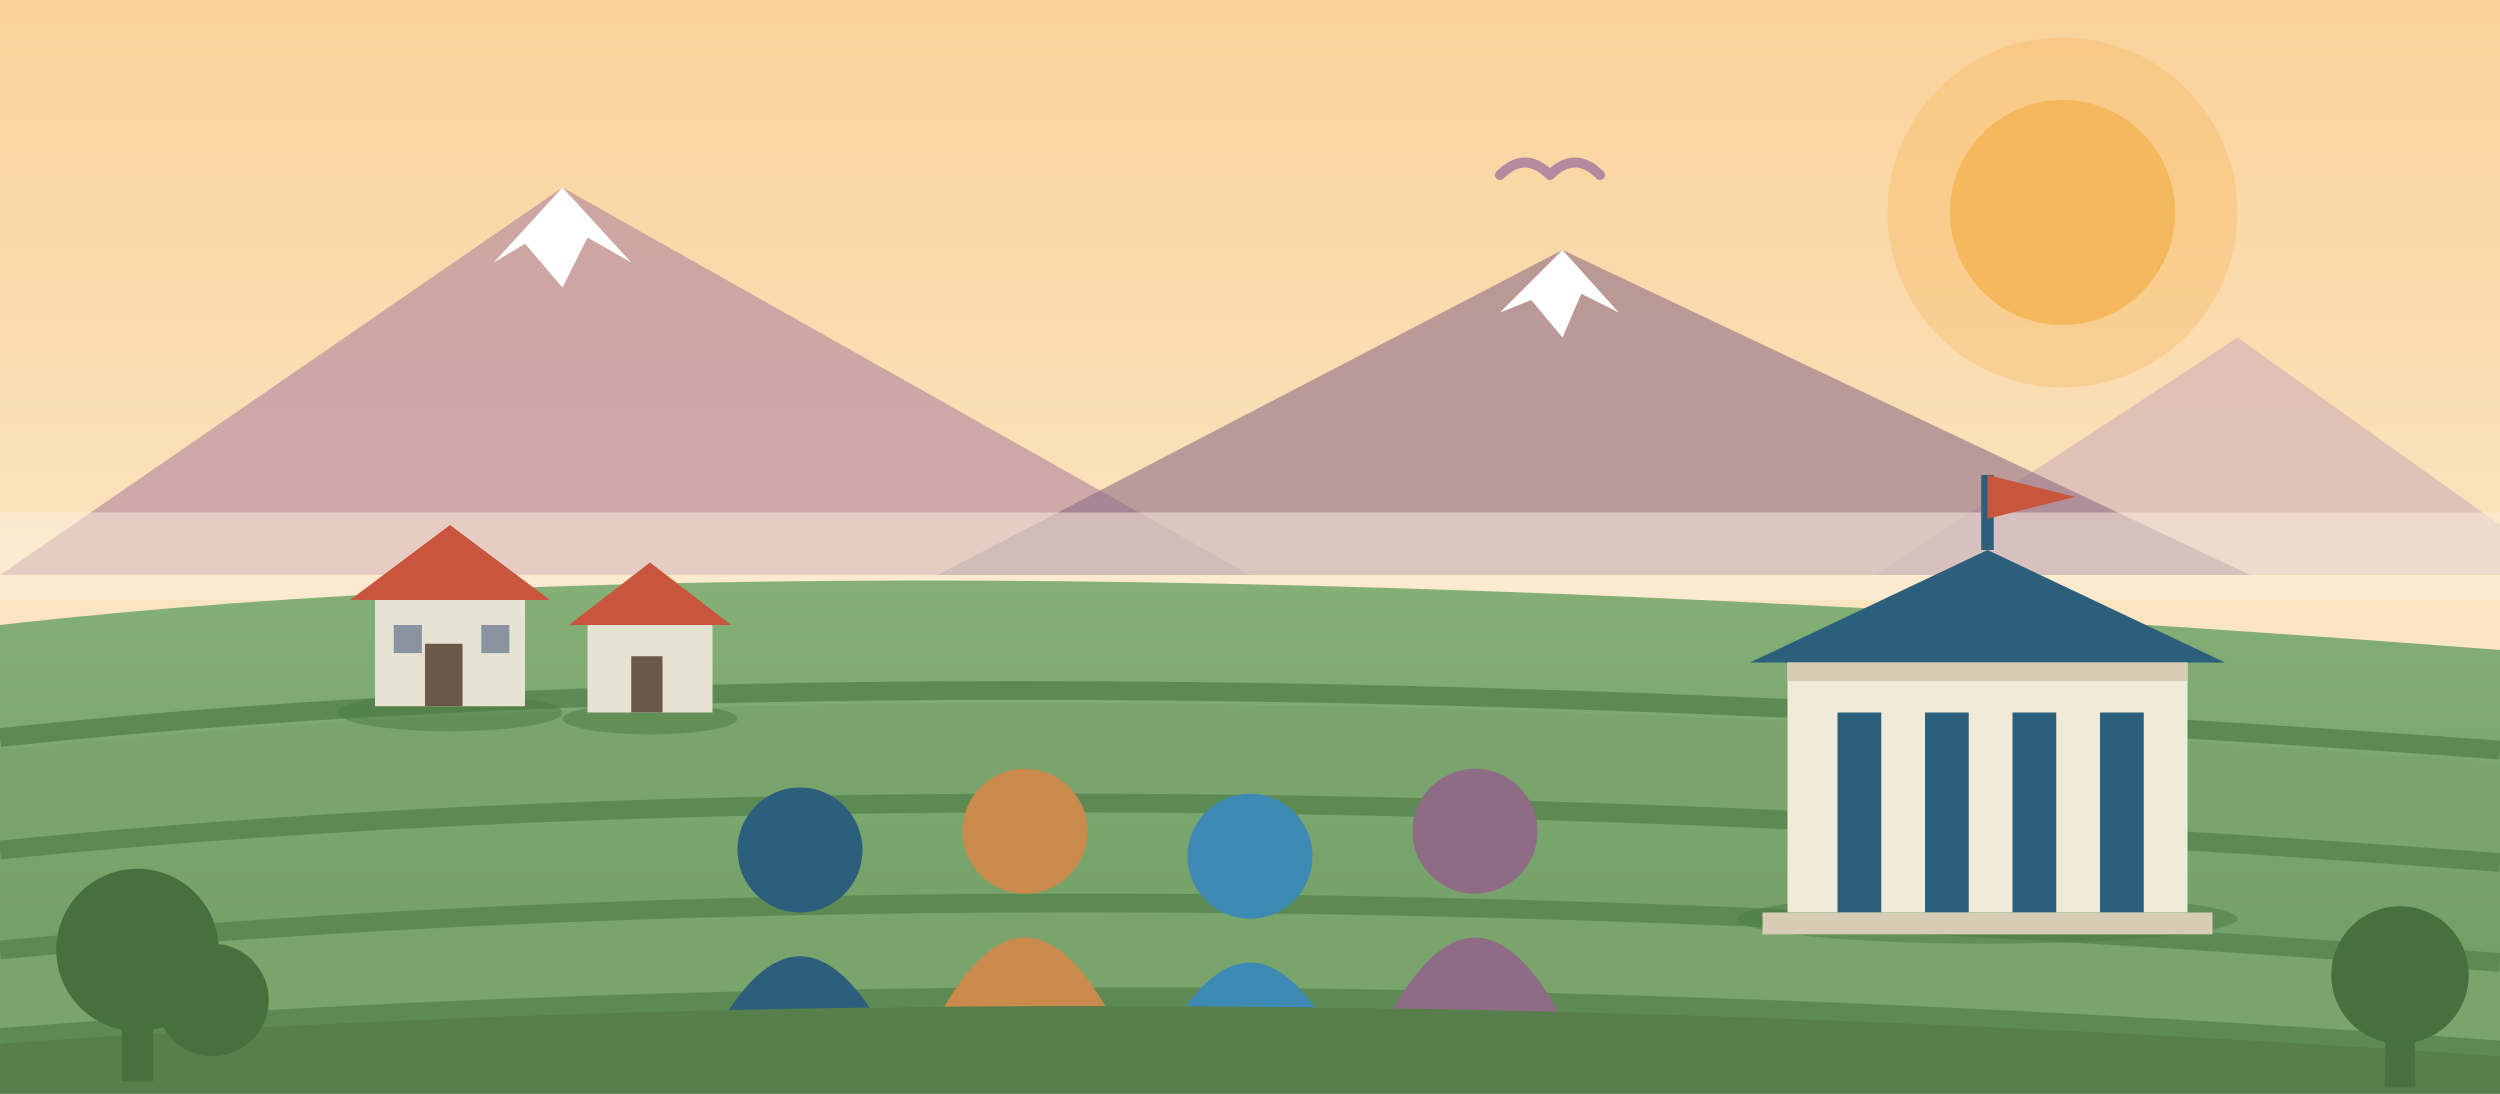
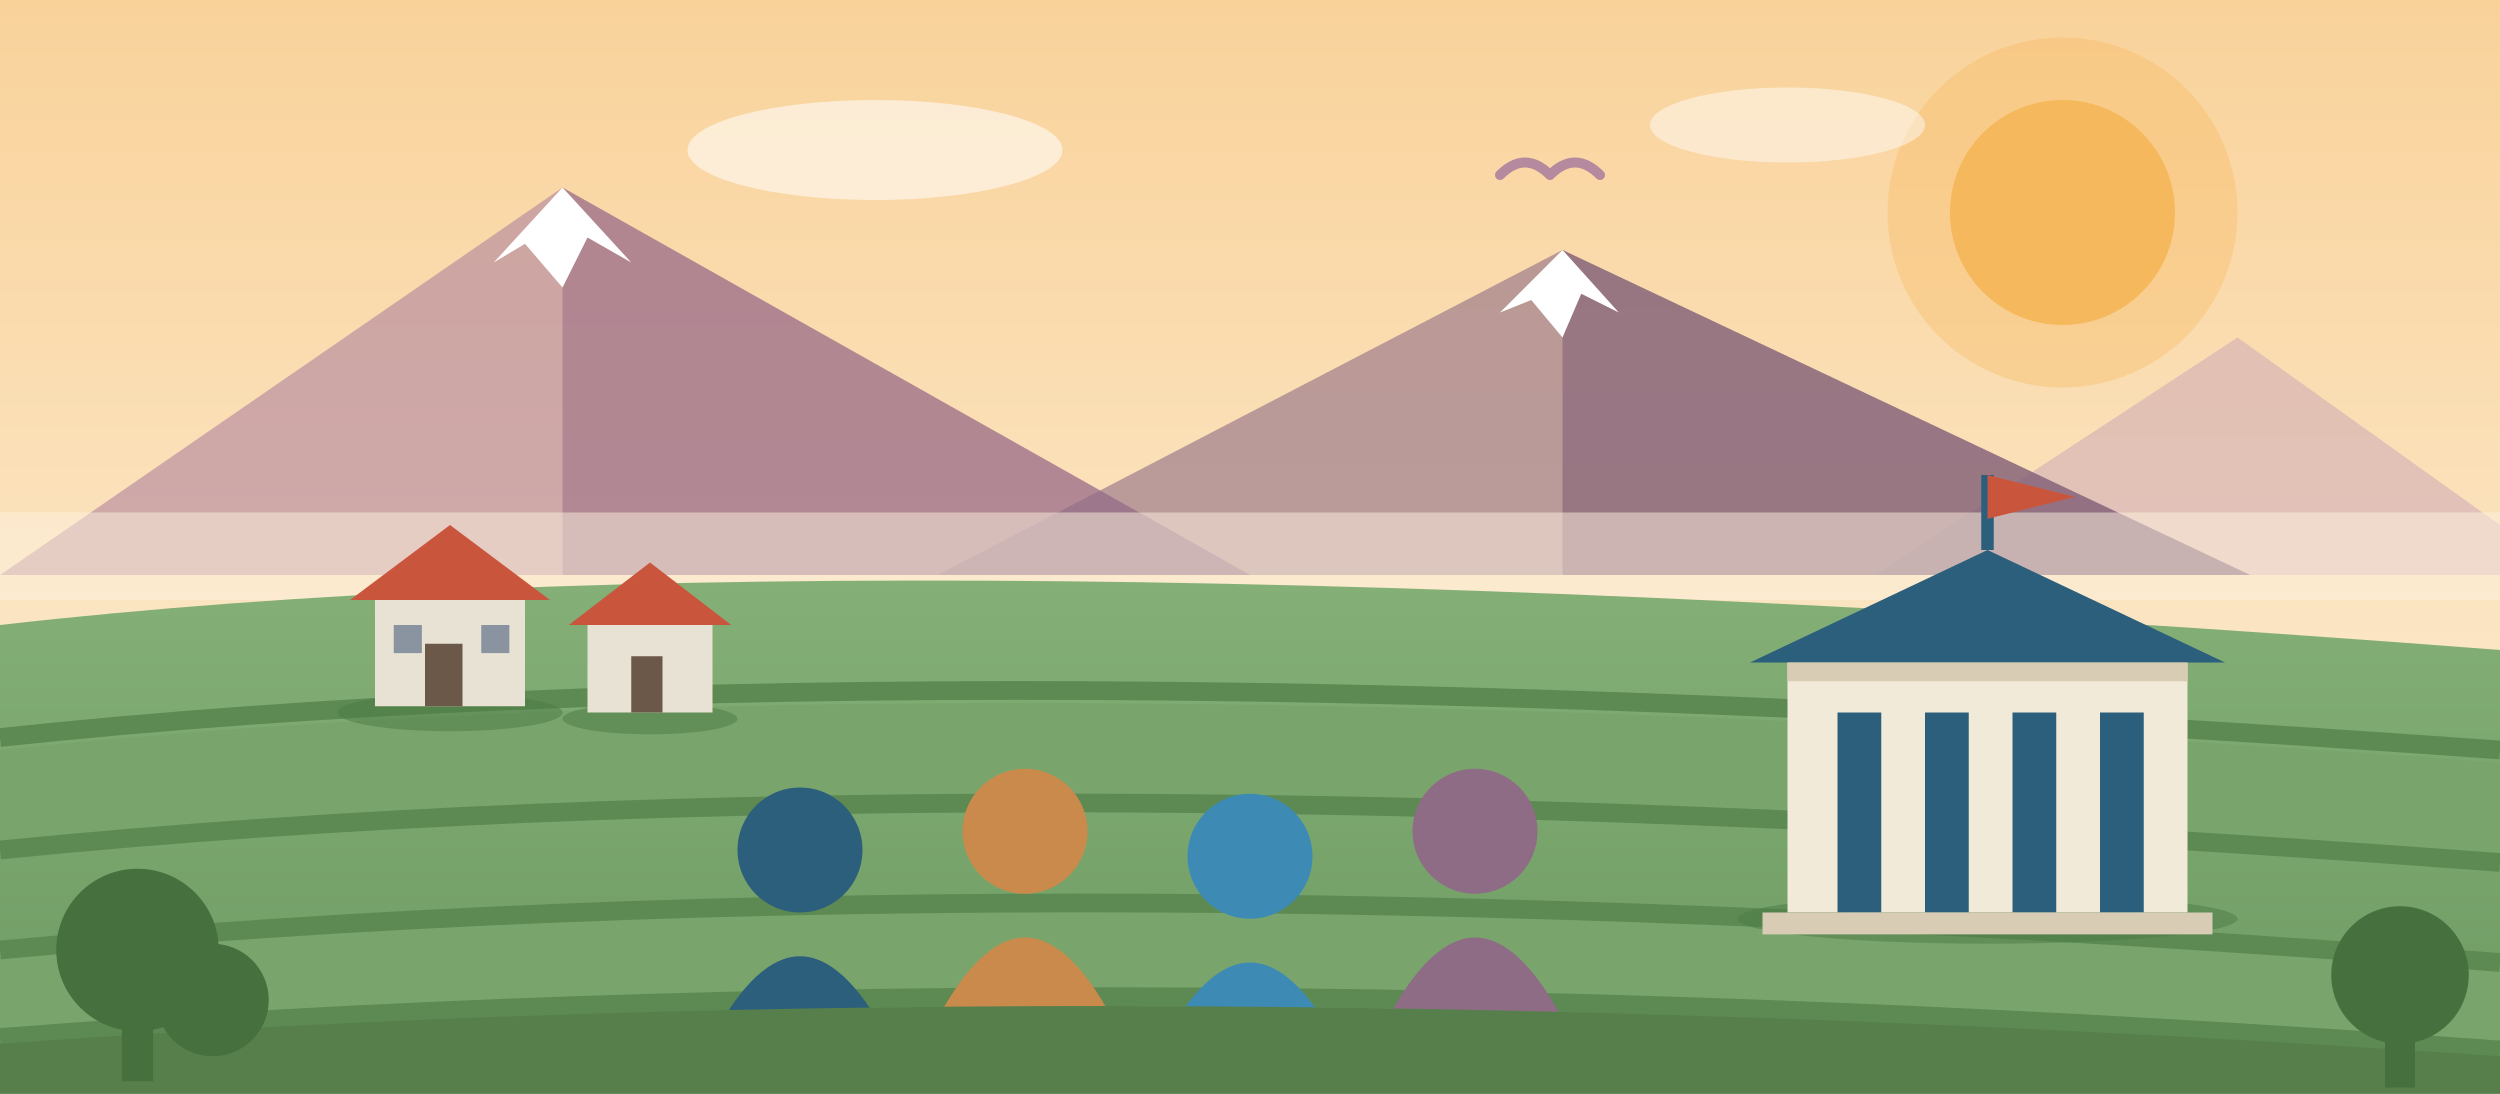
<svg xmlns="http://www.w3.org/2000/svg" viewBox="0 0 400 175" role="img" aria-label="Society and Policy">
  <defs>
    <linearGradient id="ssky" x1="0" y1="0" x2="0" y2="1">
      <stop offset="0" stop-color="#f9d29a" />
      <stop offset="1" stop-color="#fdf2df" />
    </linearGradient>
    <linearGradient id="shill" x1="0" y1="0" x2="0" y2="1">
      <stop offset="0" stop-color="#84b077" />
      <stop offset="1" stop-color="#6d9a62" />
    </linearGradient>
  </defs>
  <rect width="400" height="175" fill="url(#ssky)" />
  <circle cx="330" cy="34" r="28" fill="#f5b85c" opacity="0.35" />
  <circle cx="330" cy="34" r="18" fill="#f5b85c" />
  <path d="M240 28 q4 -4 8 0 M248 28 q4 -4 8 0" stroke="#b58a9e" stroke-width="1.6" fill="none" stroke-linecap="round" />
  <path d="M300 92 L358 54 L400 84 L400 92 Z" fill="#c9a3b5" opacity="0.5" />
+   <g fill="#ffffff">
+     <ellipse cx="140" cy="24" rx="30" ry="8" opacity="0.55" />
+     <ellipse cx="286" cy="20" rx="22" ry="6" opacity="0.45" />
+   </g>
  <path d="M0 92 L90 30 L200 92 Z" fill="#b58a9e" opacity="0.65" />
+   <path d="M90 30 L200 92 L90 92 Z" fill="#9e7186" opacity="0.6" />
  <path d="M90 30 L101 42 L94 38 L90 46 L84 39 L79 42 Z" fill="#ffffff" />
  <path d="M150 92 L250 40 L360 92 Z" fill="#8f6c85" opacity="0.6" />
+   <path d="M250 40 L360 92 L250 92 Z" fill="#7b5a71" opacity="0.55" />
  <path d="M250 40 L259 50 L253 47 L250 54 L245 48 L240 50 Z" fill="#ffffff" />
  <rect x="0" y="82" width="400" height="14" fill="#fdf2df" opacity="0.5" />
  <path d="M0 175 L0 100 Q140 84 400 104 L400 175 Z" fill="url(#shill)" />
  <path d="M0 120 Q150 104 400 122 L400 138 Q160 120 0 136 Z" fill="#79a56c" />
  <path d="M0 152 Q170 136 400 154 L400 168 Q180 152 0 166 Z" fill="#79a56c" />
  <path d="M0 118 Q150 102 400 120" stroke="#5c8a52" stroke-width="3" fill="none" />
  <path d="M0 136 Q160 120 400 138" stroke="#5c8a52" stroke-width="3" fill="none" />
  <path d="M0 152 Q170 136 400 154" stroke="#5c8a52" stroke-width="3" fill="none" />
  <path d="M0 166 Q180 152 400 168" stroke="#5c8a52" stroke-width="3" fill="none" />
  <g>
    <ellipse cx="72" cy="114" rx="18" ry="3" fill="#4c7a44" opacity="0.5" />
    <rect x="60" y="96" width="24" height="17" fill="#e8e2d4" />
    <path d="M56 96 L72 84 L88 96 Z" fill="#c9563c" />
    <rect x="68" y="103" width="6" height="10" fill="#6b5849" />
    <rect x="63" y="100" width="4.5" height="4.5" fill="#8a94a0" />
    <rect x="77" y="100" width="4.5" height="4.5" fill="#8a94a0" />
    <ellipse cx="104" cy="115" rx="14" ry="2.5" fill="#4c7a44" opacity="0.5" />
    <rect x="94" y="100" width="20" height="14" fill="#e8e2d4" />
    <path d="M91 100 L104 90 L117 100 Z" fill="#c9563c" />
    <rect x="101" y="105" width="5" height="9" fill="#6b5849" />
  </g>
  <g>
    <ellipse cx="318" cy="147" rx="40" ry="4" fill="#4c7a44" opacity="0.5" />
    <rect x="286" y="106" width="64" height="40" fill="#f2ead8" />
    <path d="M280 106 L318 88 L356 106 Z" fill="#2c5f7c" />
    <path d="M286 106 L350 106 L350 109 L286 109 Z" fill="#d8ccb4" />
    <rect x="294" y="114" width="7" height="32" fill="#2c5f7c" />
    <rect x="308" y="114" width="7" height="32" fill="#2c5f7c" />
    <rect x="322" y="114" width="7" height="32" fill="#2c5f7c" />
    <rect x="336" y="114" width="7" height="32" fill="#2c5f7c" />
    <rect x="282" y="146" width="72" height="3.5" fill="#d8ccb4" />
    <line x1="318" y1="88" x2="318" y2="76" stroke="#2c5f7c" stroke-width="2" />
    <path d="M318 76 L332 79.5 L318 83 Z" fill="#c9563c" />
  </g>
  <g>
    <ellipse cx="128" cy="167" rx="15" ry="2.6" fill="#4c7a44" opacity="0.5" />
    <circle cx="128" cy="136" r="10" fill="#2c5f7c" />
    <path d="M114 166 q14 -26 28 0 Z" fill="#2c5f7c" />
    <ellipse cx="164" cy="164" rx="15" ry="2.6" fill="#4c7a44" opacity="0.5" />
    <circle cx="164" cy="133" r="10" fill="#c98a4b" />
    <path d="M150 163 q14 -26 28 0 Z" fill="#c98a4b" />
    <ellipse cx="200" cy="168" rx="15" ry="2.6" fill="#4c7a44" opacity="0.5" />
    <circle cx="200" cy="137" r="10" fill="#3d8bb5" />
    <path d="M186 167 q14 -26 28 0 Z" fill="#3d8bb5" />
    <ellipse cx="236" cy="164" rx="15" ry="2.6" fill="#4c7a44" opacity="0.5" />
    <circle cx="236" cy="133" r="10" fill="#8f6c85" />
    <path d="M222 163 q14 -26 28 0 Z" fill="#8f6c85" />
  </g>
  <path d="M0 175 L0 167 Q180 154 400 169 L400 175 Z" fill="#567f4c" />
  <g fill="#46703e">
    <circle cx="22" cy="152" r="13" />
    <circle cx="34" cy="160" r="9" />
    <rect x="19.5" y="162" width="5" height="11" />
    <circle cx="384" cy="156" r="11" />
    <rect x="381.6" y="164" width="4.8" height="10" />
  </g>
</svg>
